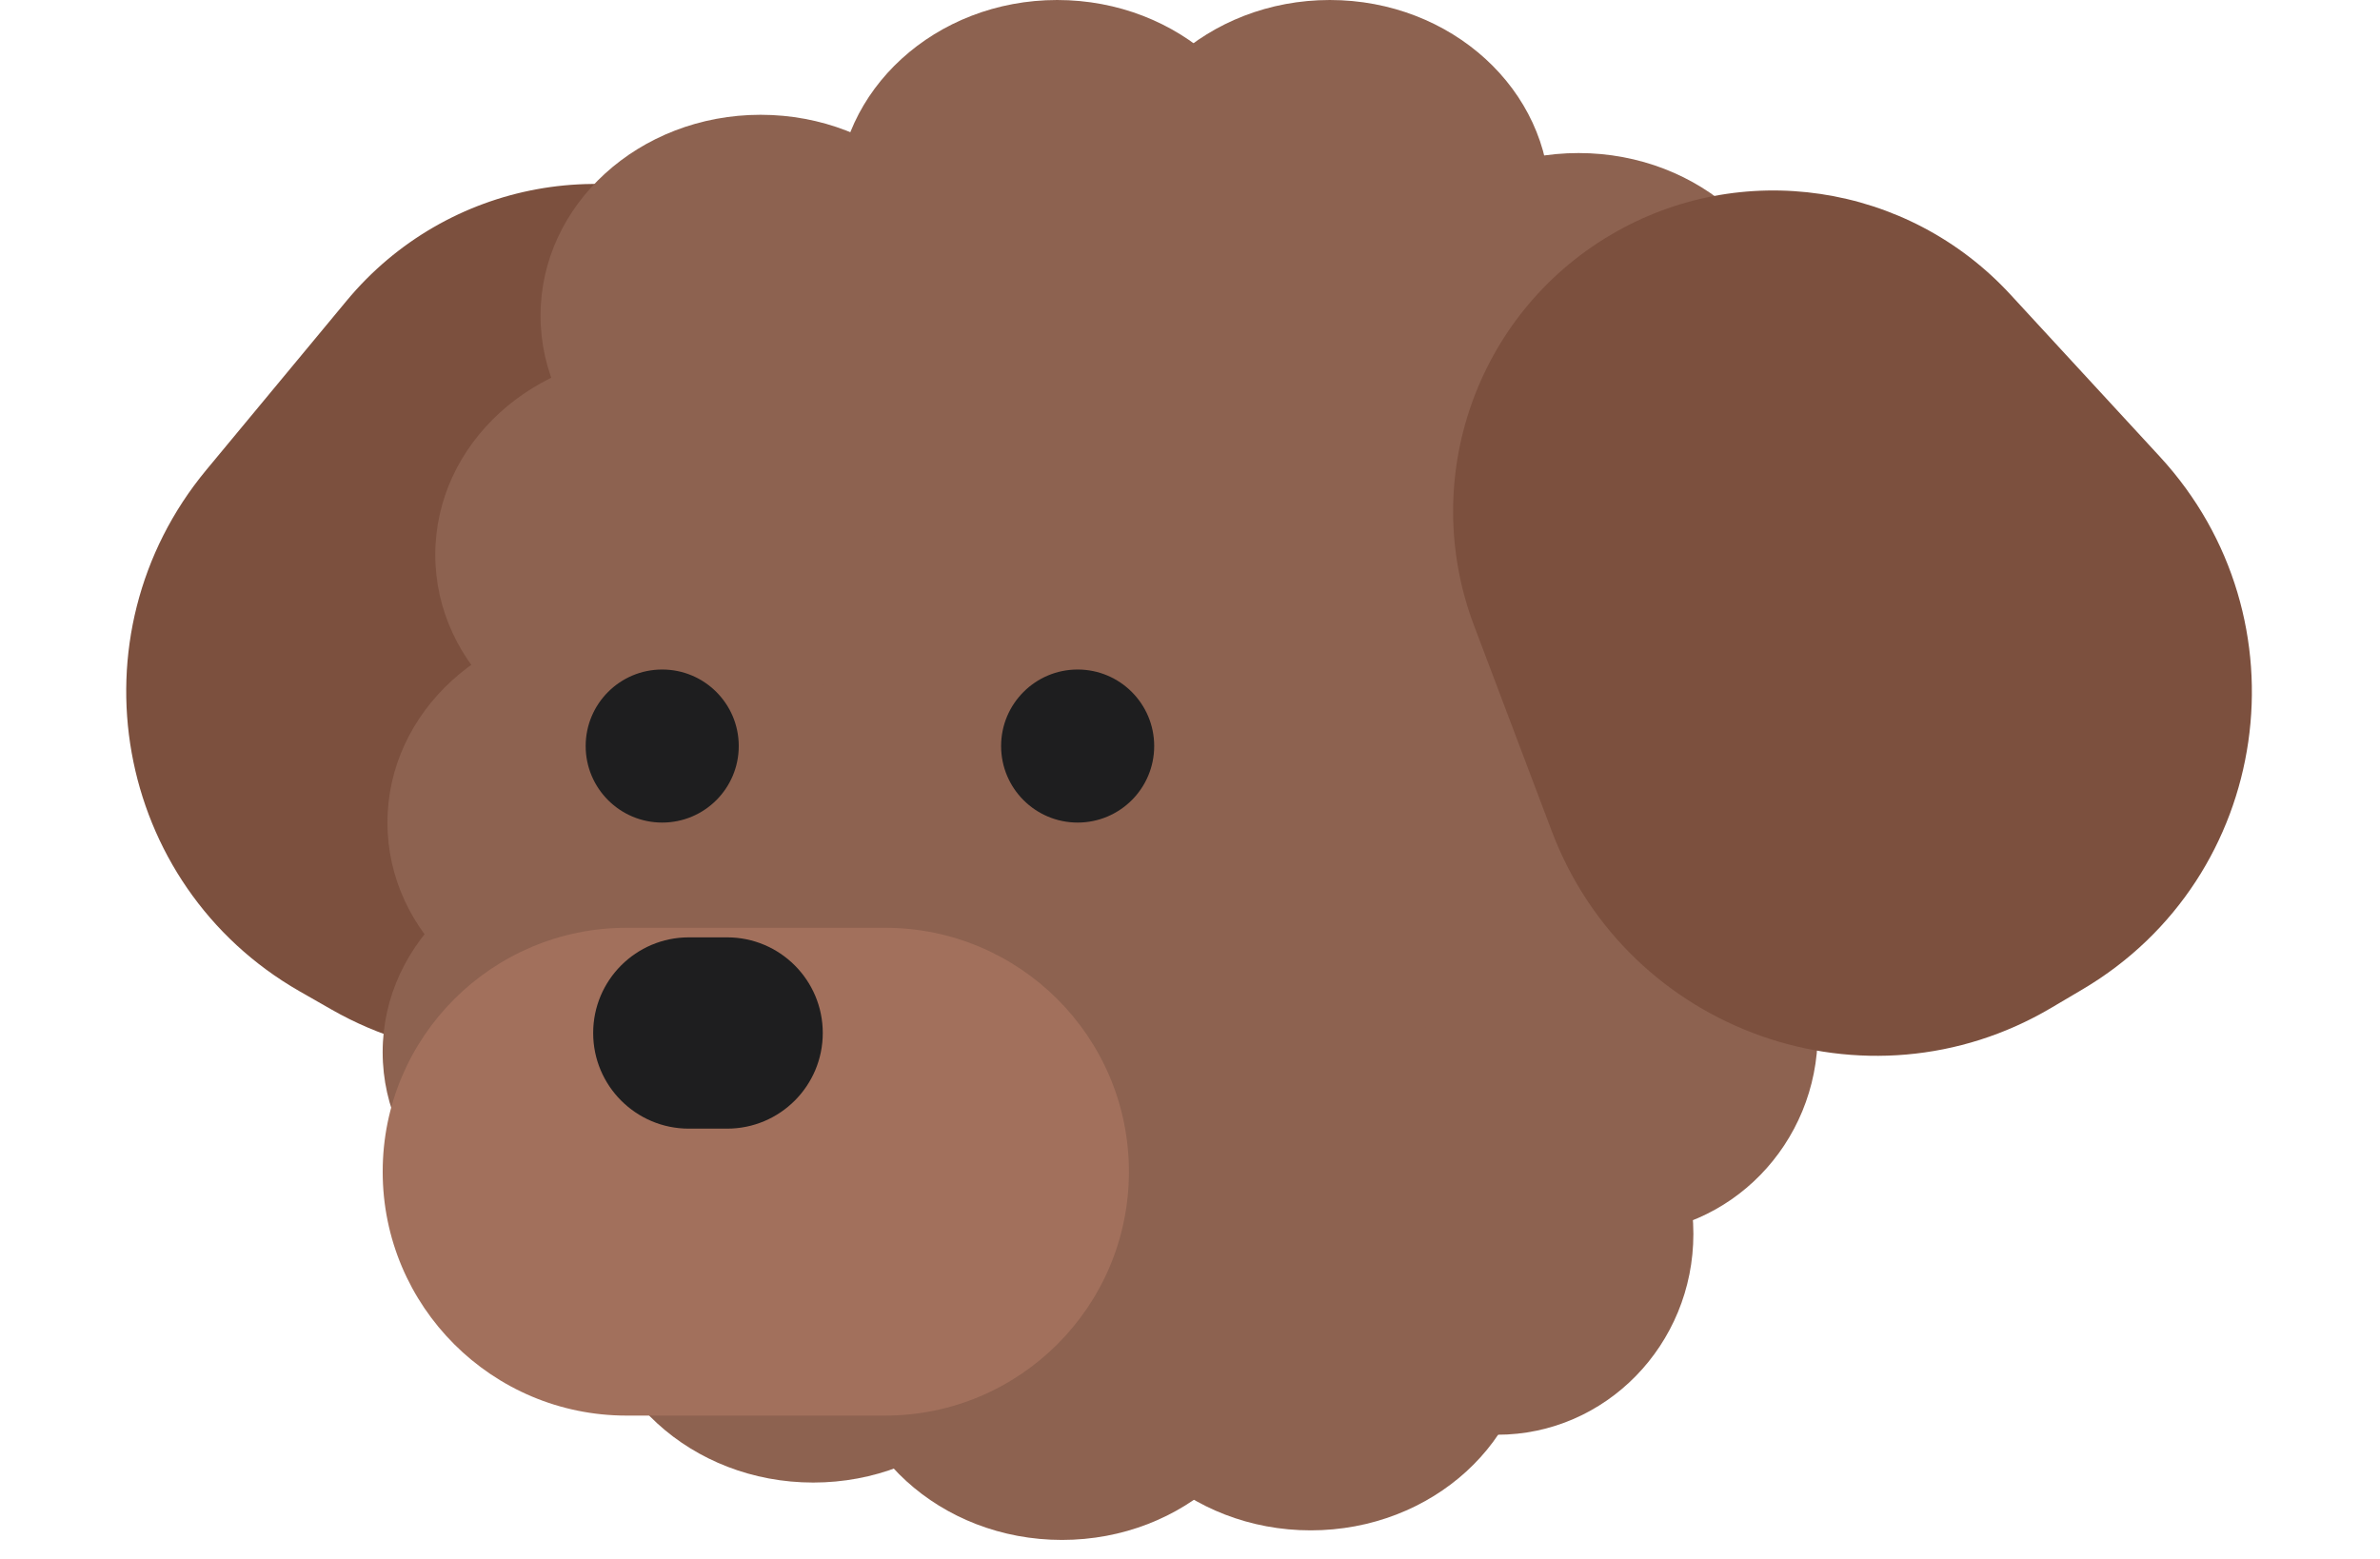
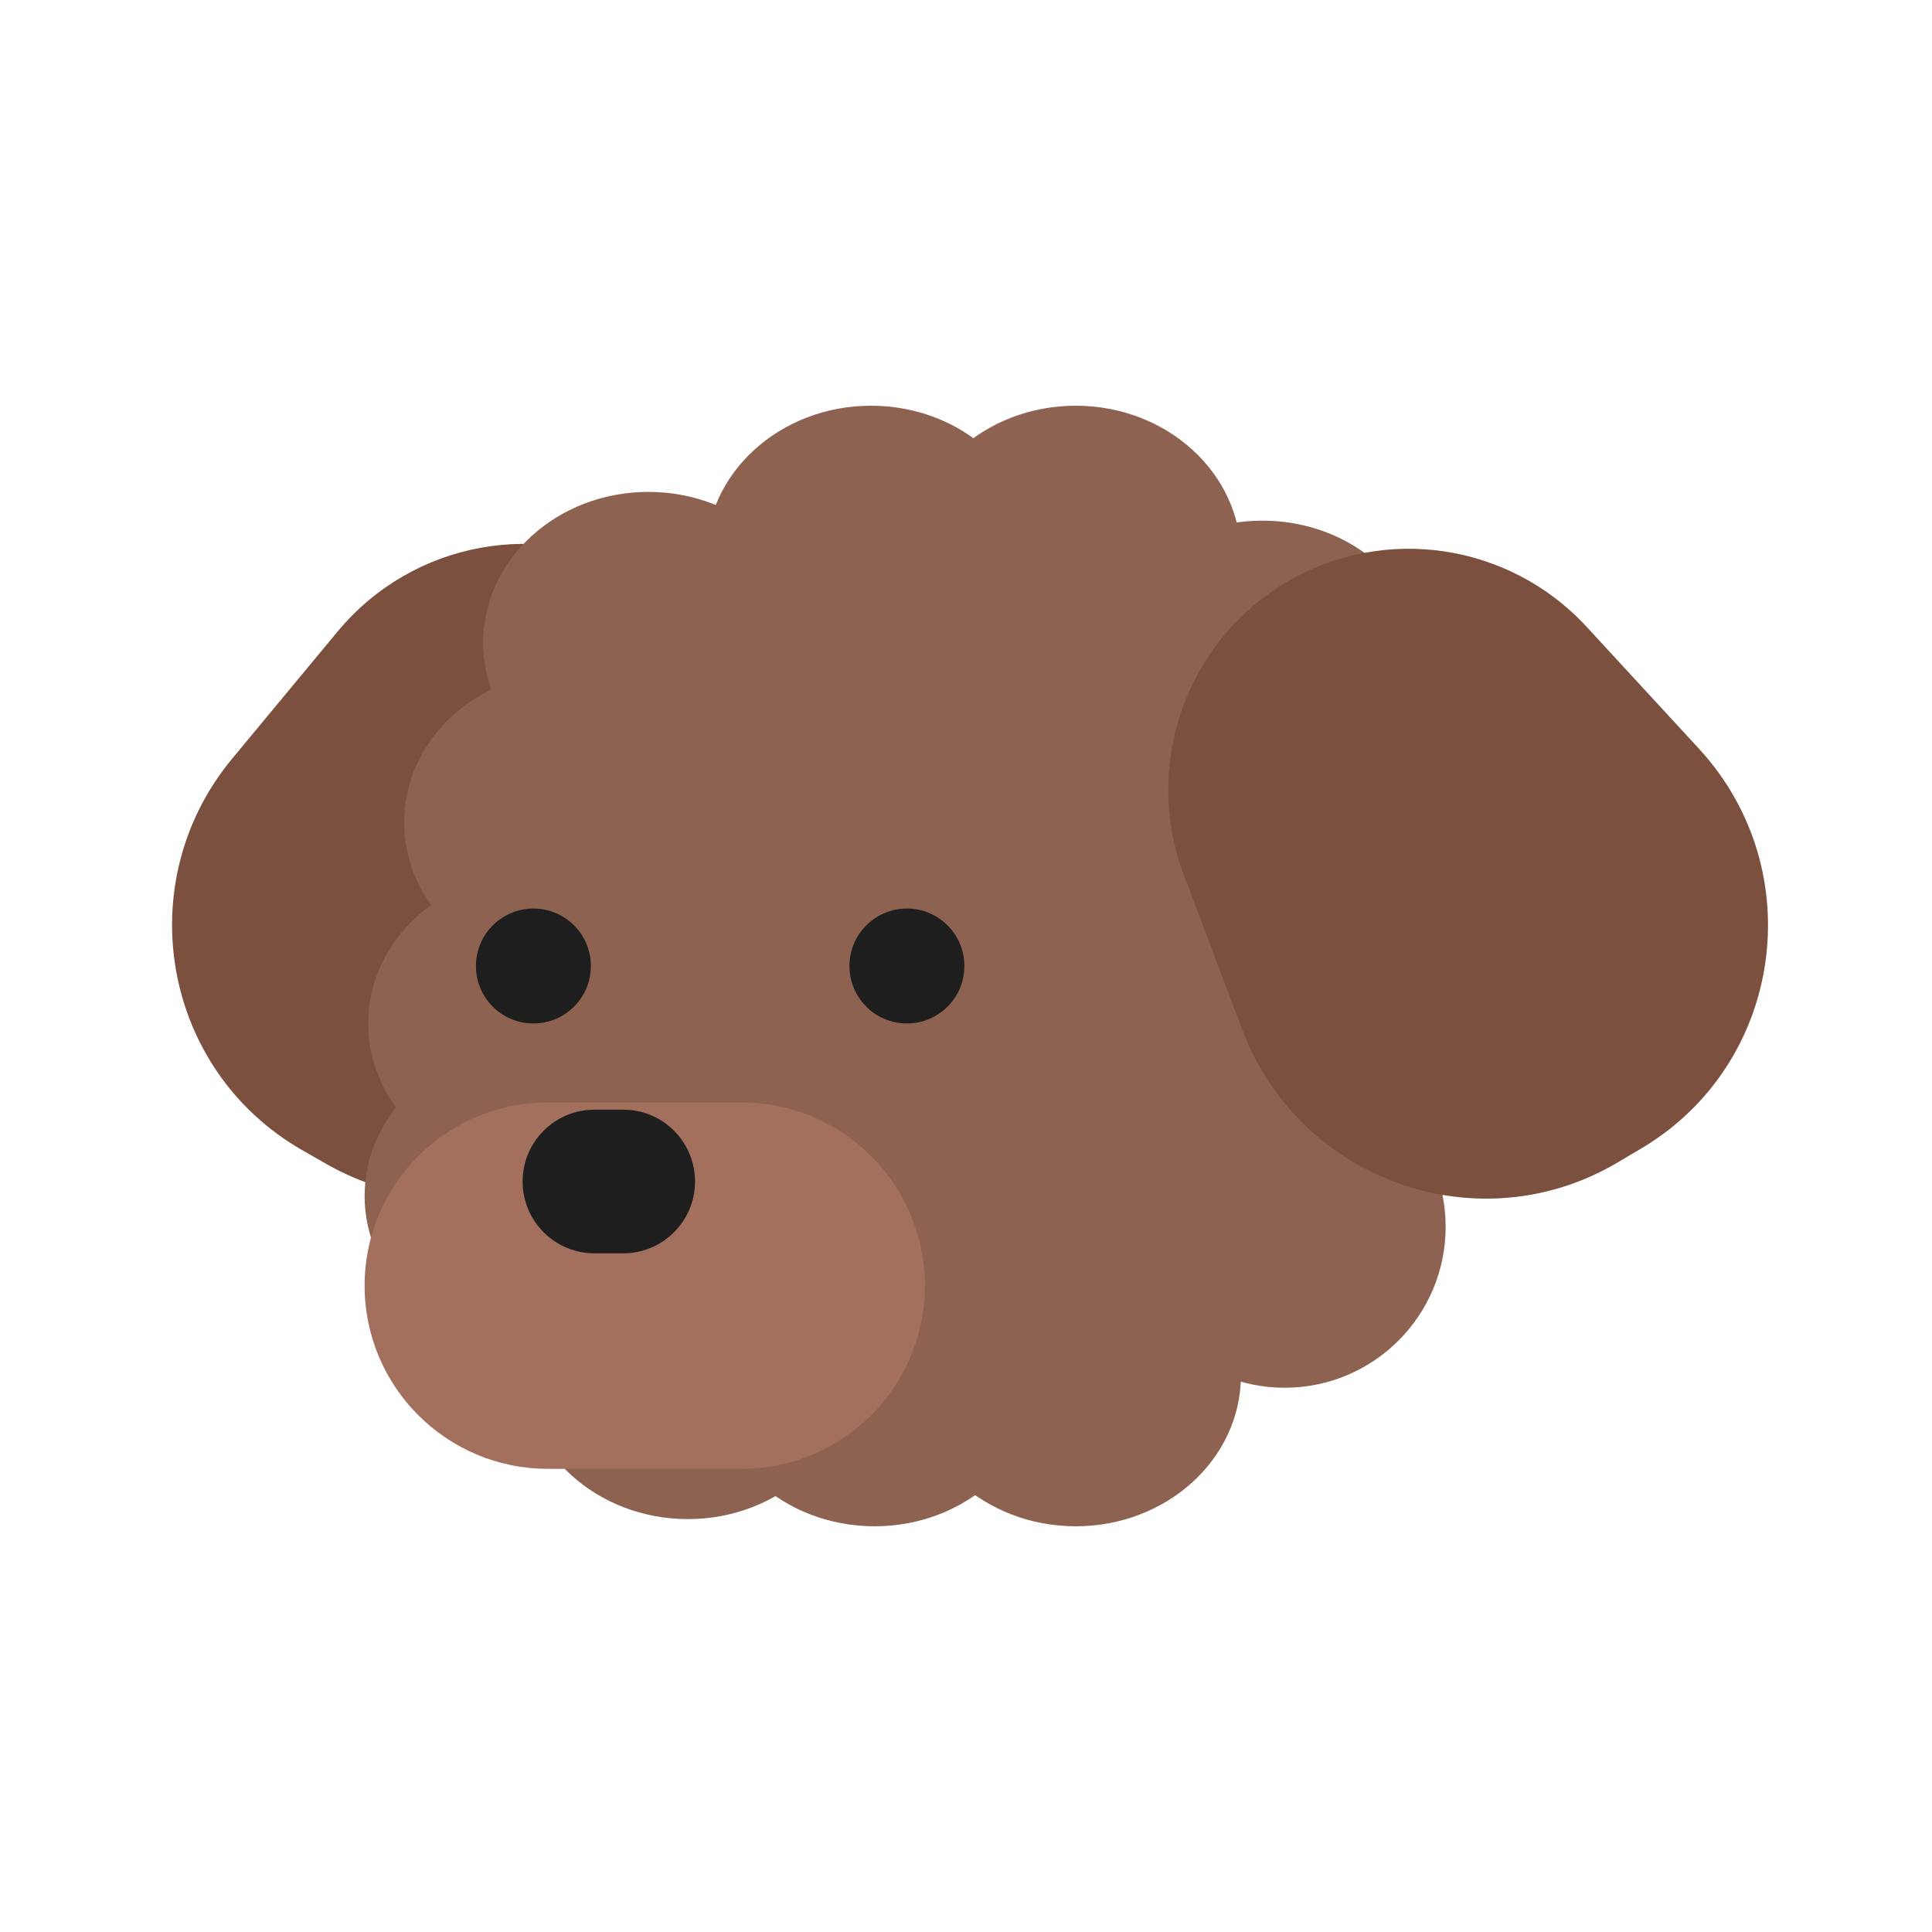
- <svg xmlns="http://www.w3.org/2000/svg" width="87" height="57" viewBox="0 0 87 57" fill="none">
-   <path d="M12.672 10.995C16.326 6.589 22.601 5.44 27.549 8.27C32.354 11.017 34.578 16.762 32.886 22.056L30.434 29.731C27.979 37.414 19.088 40.898 12.115 36.91L10.956 36.248C4.15 32.355 2.519 23.238 7.545 17.178L12.672 10.995Z" fill="#7C503E" />
-   <ellipse cx="42.316" cy="26.754" rx="24.131" ry="23.606" fill="#8D6250" />
-   <ellipse cx="27.803" cy="11.541" rx="8.044" ry="7.344" fill="#8D6250" />
-   <ellipse cx="23.956" cy="20.284" rx="8.044" ry="7.344" fill="#8D6250" />
-   <ellipse cx="22.207" cy="30.077" rx="8.044" ry="7.344" fill="#8D6250" />
-   <ellipse cx="22.032" cy="38.47" rx="8.044" ry="7.344" fill="#8D6250" />
-   <ellipse cx="38.645" cy="7.344" rx="8.044" ry="7.344" fill="#8D6250" />
-   <ellipse cx="48.611" cy="7.344" rx="8.044" ry="7.344" fill="#8D6250" />
-   <ellipse cx="57.704" cy="12.94" rx="8.044" ry="7.344" fill="#8D6250" />
-   <ellipse cx="29.727" cy="46.863" rx="8.044" ry="7.344" fill="#8D6250" />
-   <ellipse cx="38.819" cy="48.961" rx="8.044" ry="7.344" fill="#8D6250" />
-   <ellipse cx="47.912" cy="48.611" rx="8.044" ry="7.344" fill="#8D6250" />
-   <ellipse cx="54.732" cy="45.115" rx="7.169" ry="7.344" fill="#8D6250" />
-   <ellipse cx="59.278" cy="37.77" rx="7.169" ry="7.344" fill="#8D6250" />
-   <rect x="13.989" y="33.923" width="27.278" height="17.836" rx="8.918" fill="#A2705C" />
-   <rect x="21.683" y="34.273" width="8.393" height="6.994" rx="3.497" fill="#1E1E1F" />
-   <circle cx="39.393" cy="27.278" r="2.798" fill="#1E1E1F" />
-   <circle cx="24.207" cy="27.278" r="2.798" fill="#1E1E1F" />
-   <path d="M53.884 22.876C51.859 17.521 53.961 11.498 58.867 8.595C63.63 5.776 69.724 6.682 73.49 10.769L78.95 16.694C84.415 22.626 83.05 32.077 76.137 36.168L74.988 36.847C68.241 40.84 59.509 37.752 56.724 30.388L53.884 22.876Z" fill="#7C503E" />
+ <svg xmlns="http://www.w3.org/2000/svg" width="100" height="100" viewBox="0 0 100 100" fill="none">
+   <circle cx="66.494" cy="63.496" r="8.333" fill="#8D6250" />
+   <path d="M17.472 32.69C21.357 28.005 28.027 26.783 33.288 29.792V29.792C38.396 32.713 40.76 38.82 38.962 44.448L36.355 52.607C33.745 60.775 24.293 64.48 16.88 60.24L15.648 59.535C8.413 55.398 6.679 45.705 12.021 39.262L17.472 32.69Z" fill="#7C503E" />
+   <ellipse cx="48.987" cy="49.442" rx="25.654" ry="25.096" fill="#8D6250" />
+   <ellipse cx="33.558" cy="33.269" rx="8.551" ry="7.808" fill="#8D6250" />
+   <ellipse cx="29.468" cy="42.564" rx="8.551" ry="7.808" fill="#8D6250" />
+   <ellipse cx="27.609" cy="52.974" rx="8.551" ry="7.808" fill="#8D6250" />
+   <ellipse cx="27.423" cy="61.897" rx="8.551" ry="7.808" fill="#8D6250" />
+   <ellipse cx="45.084" cy="28.808" rx="8.551" ry="7.808" fill="#8D6250" />
+   <ellipse cx="55.68" cy="28.808" rx="8.551" ry="7.808" fill="#8D6250" />
+   <ellipse cx="65.346" cy="34.756" rx="8.551" ry="7.808" fill="#8D6250" />
+   <ellipse cx="35.603" cy="70.82" rx="8.551" ry="7.808" fill="#8D6250" />
+   <ellipse cx="45.27" cy="71.192" rx="8.551" ry="7.808" fill="#8D6250" />
+   <ellipse cx="55.68" cy="71.192" rx="8.551" ry="7.808" fill="#8D6250" />
+   <rect x="18.872" y="57.064" width="29" height="18.962" rx="9.481" fill="#A2705C" />
+   <rect x="27.051" y="57.436" width="8.923" height="7.436" rx="3.718" fill="#1E1E1F" />
+   <circle cx="46.942" cy="50" r="2.974" fill="#1E1E1F" />
+   <circle cx="27.609" cy="50" r="2.974" fill="#1E1E1F" />
+   <path d="M61.285 45.319C59.132 39.627 61.367 33.224 66.582 30.137V30.137C71.646 27.141 78.124 28.104 82.128 32.448L87.932 38.747C93.743 45.053 92.292 55.101 84.942 59.45L83.721 60.173C76.548 64.418 67.265 61.134 64.305 53.306L61.285 45.319Z" fill="#7C503E" />
</svg>
